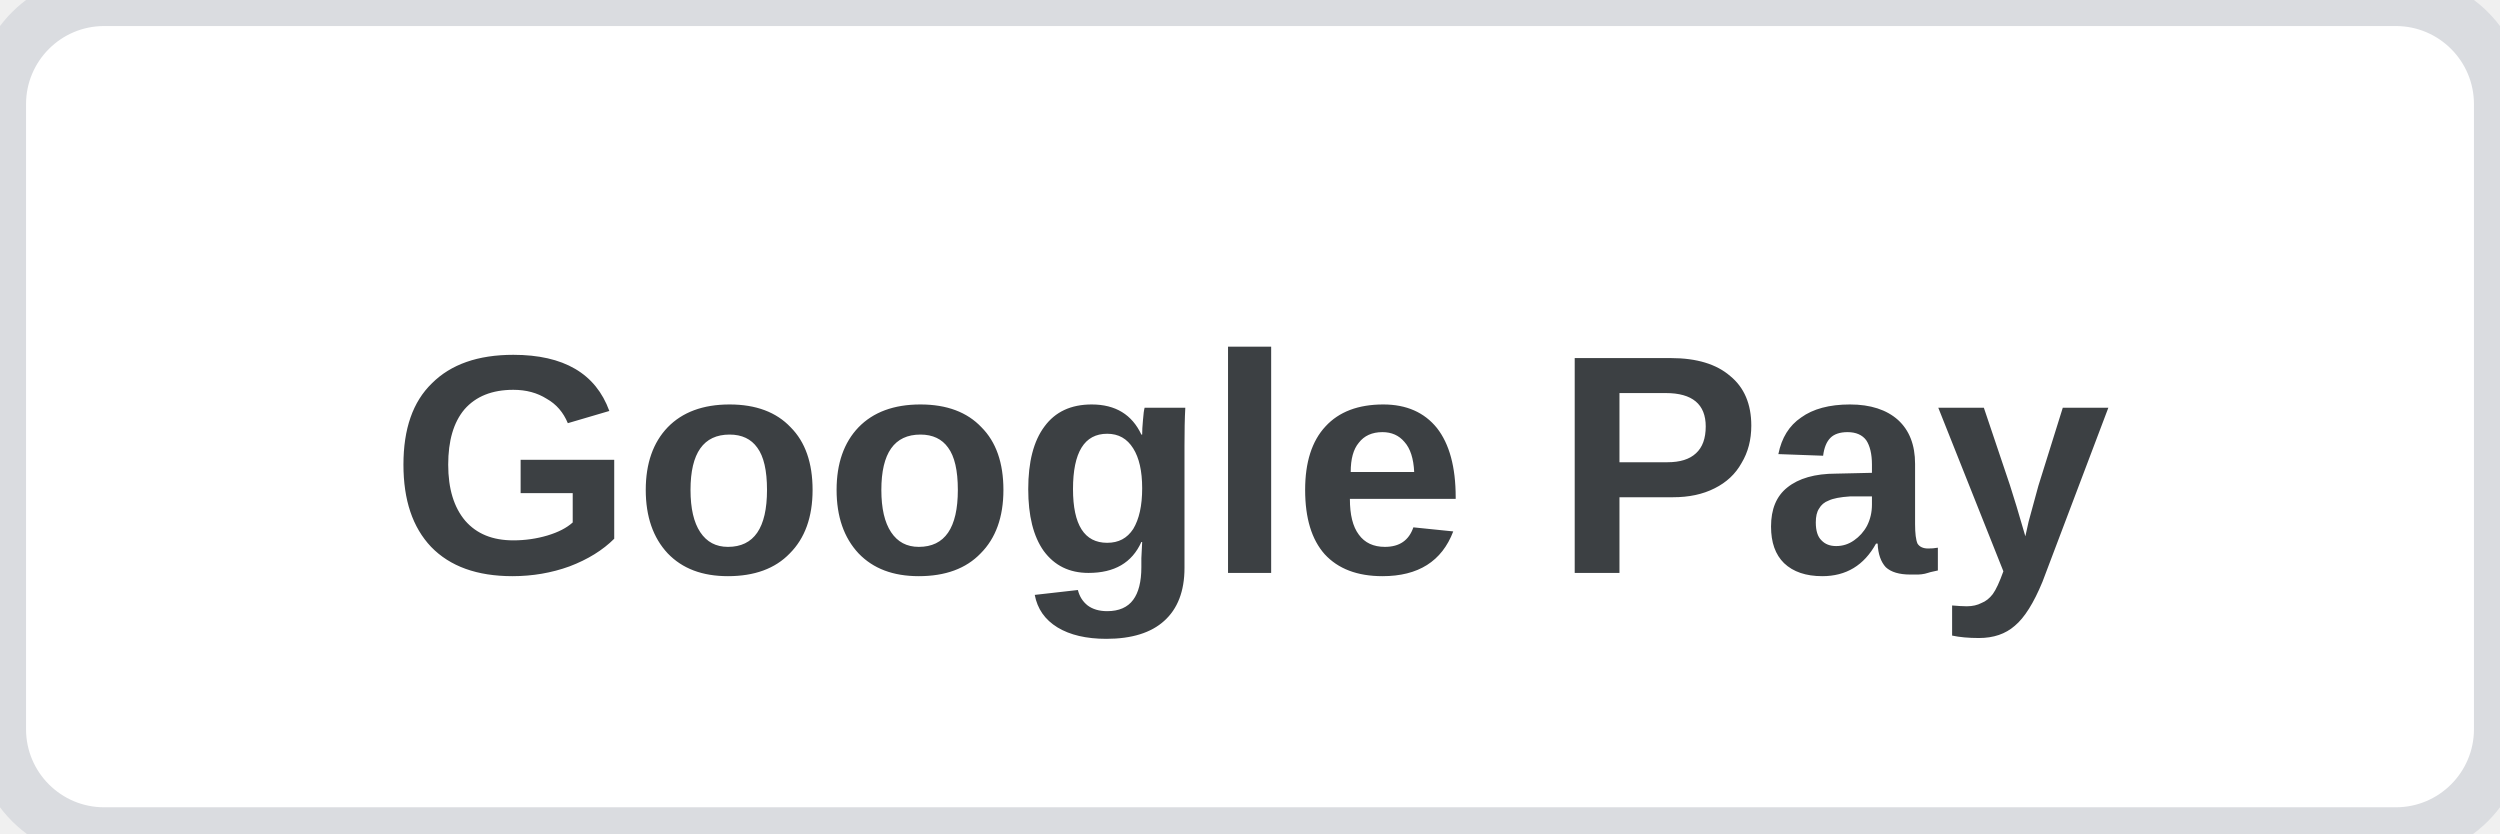
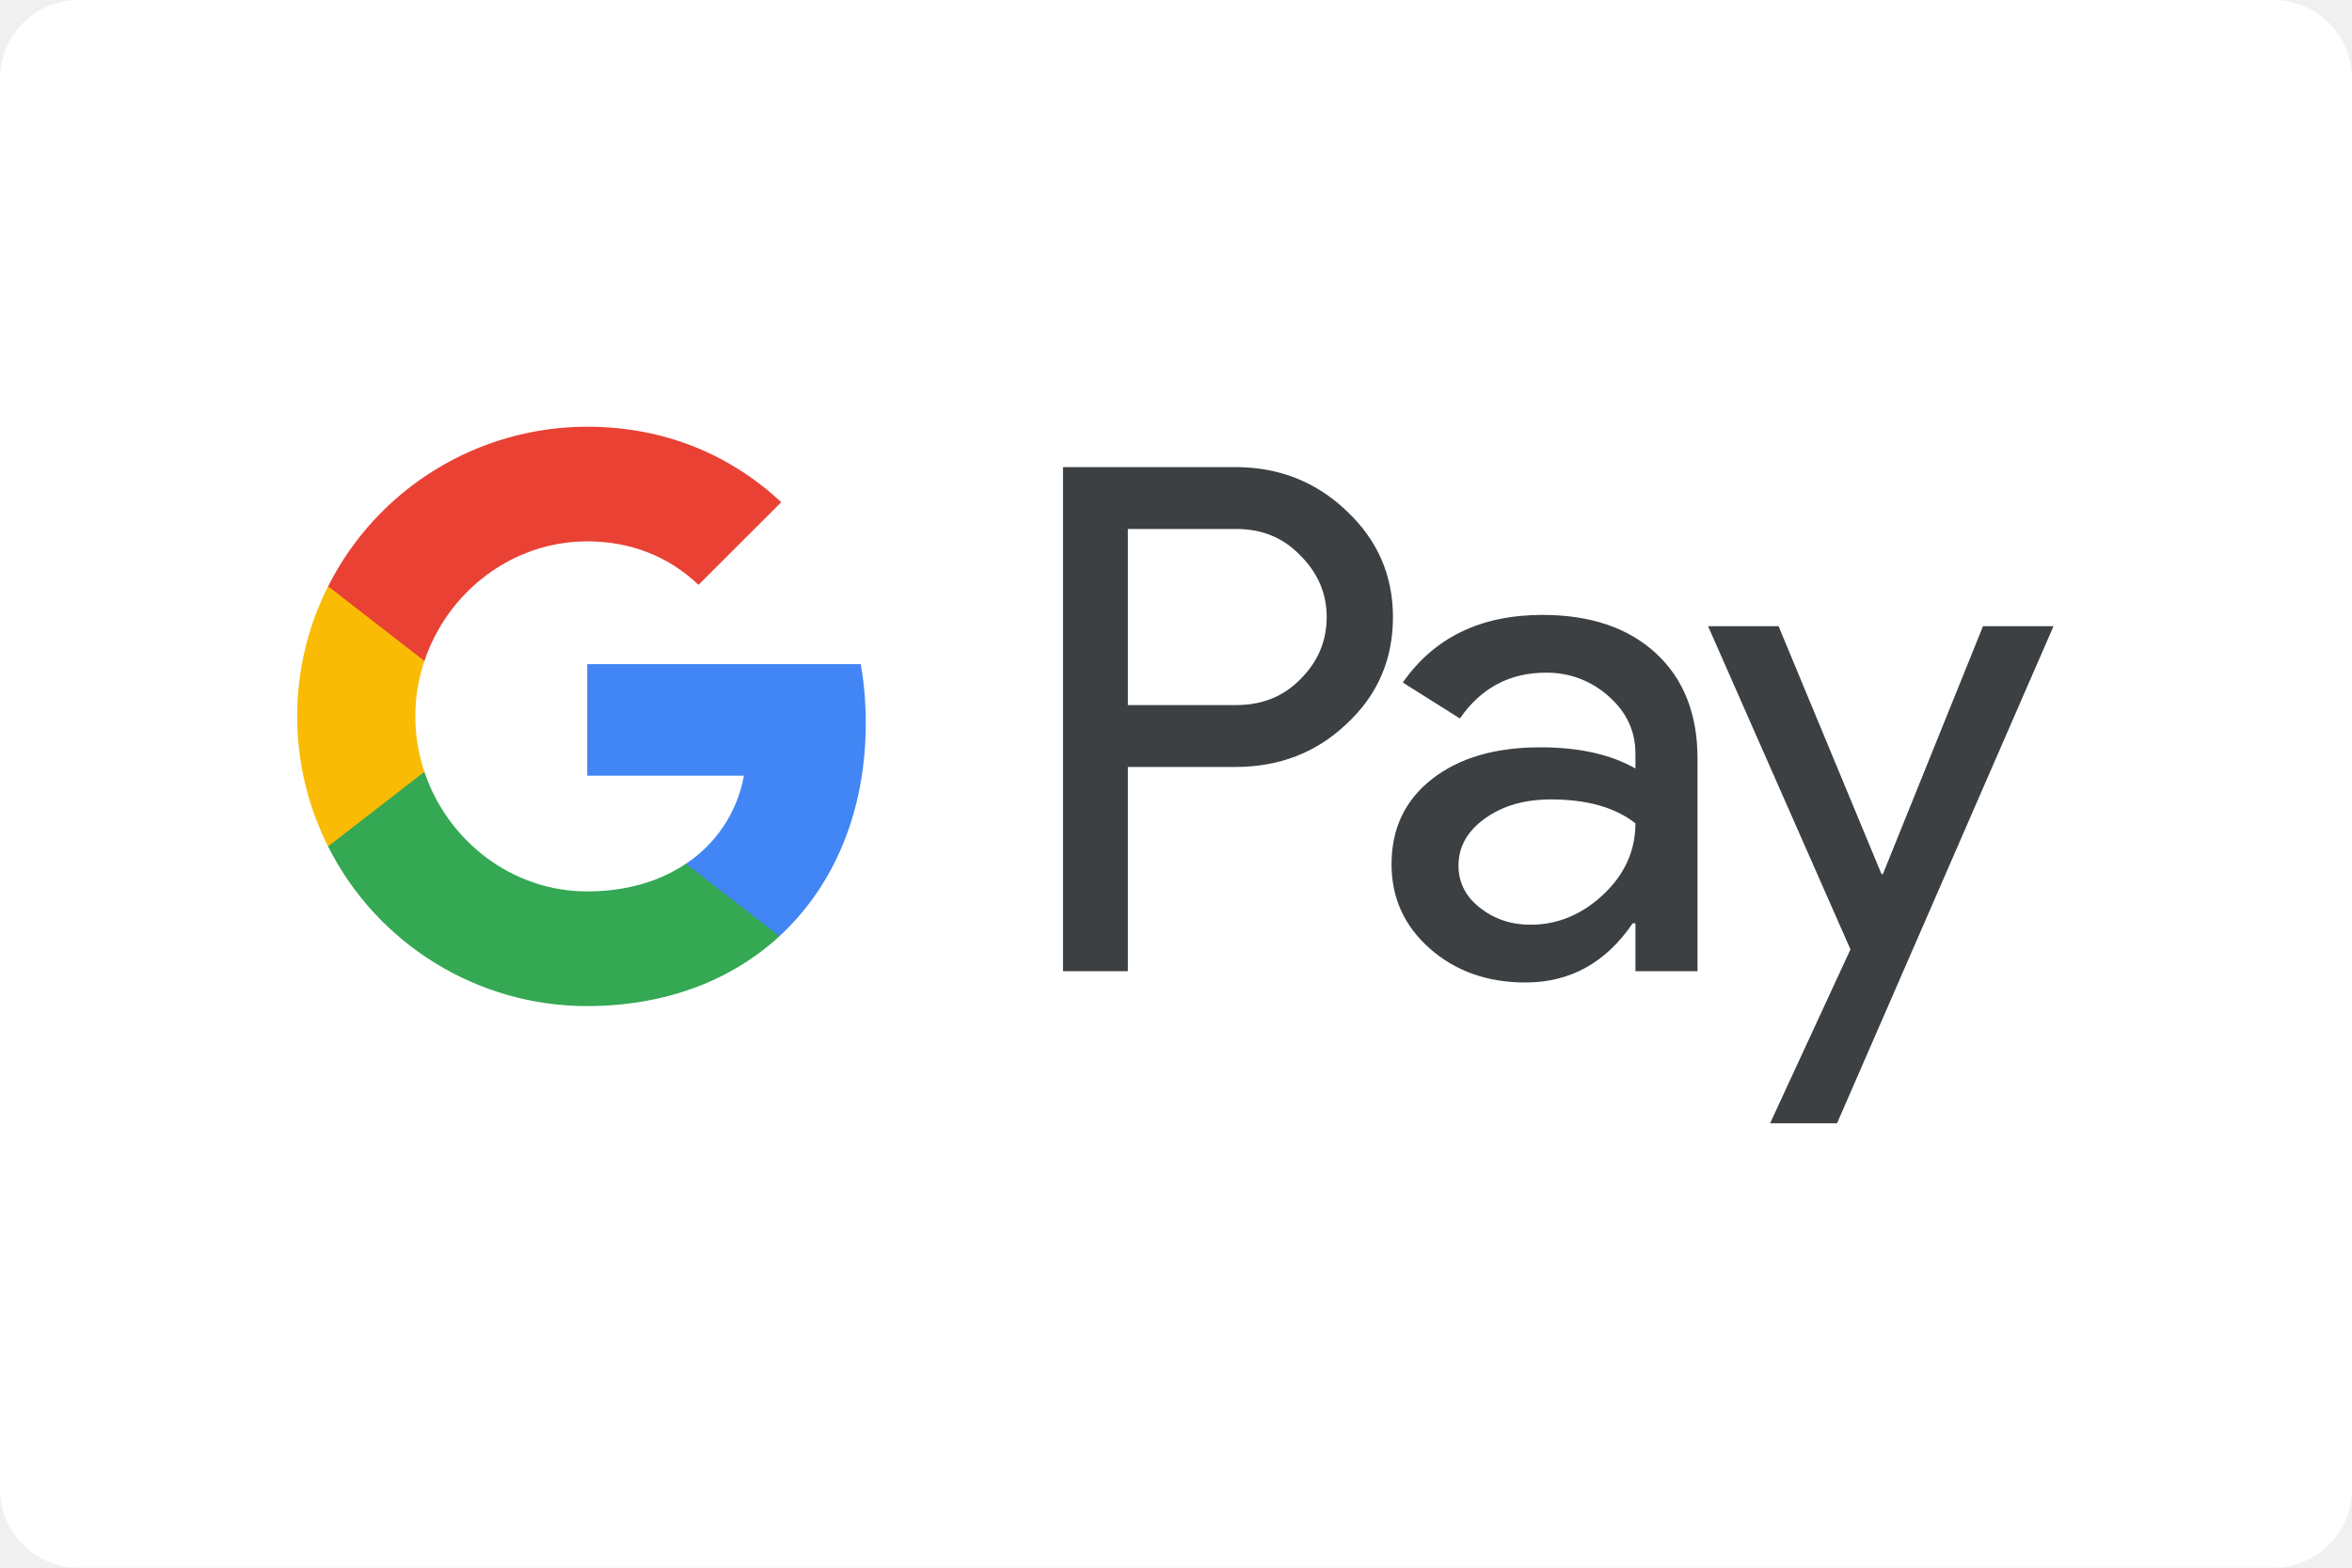
- <svg xmlns="http://www.w3.org/2000/svg" viewBox="0 0 48 16" role="img" aria-label="Google Pay">
-   <rect width="48" height="16" rx="2" fill="#fff" stroke="#dadce0" />
-   <text x="24" y="11" text-anchor="middle" fill="#3c4043" font-family="Arial,sans-serif" font-size="6" font-weight="600">Google Pay</text>
+ <svg xmlns="http://www.w3.org/2000/svg" width="120" height="80" viewBox="0 0 120 80" fill="none">
+   <rect width="120" height="80" rx="4" fill="white" />
+   <path d="M57.544 26.997V35.98H63.083C64.403 35.98 65.495 35.535 66.357 34.649C67.243 33.764 67.688 32.708 67.688 31.487C67.688 30.29 67.243 29.248 66.357 28.359C65.495 27.45 64.403 26.995 63.083 26.995H57.544V26.997ZM57.544 39.141V49.56H54.235V23.836H63.013C65.242 23.836 67.133 24.577 68.693 26.062C70.277 27.547 71.069 29.355 71.069 31.487C71.069 33.667 70.277 35.489 68.693 36.948C67.16 38.411 65.263 39.139 63.011 39.139H57.544V39.141ZM74.413 44.172C74.413 45.035 74.778 45.752 75.511 46.328C76.242 46.9 77.1 47.189 78.081 47.189C79.473 47.189 80.712 46.674 81.803 45.646C82.897 44.615 83.44 43.405 83.44 42.016C82.408 41.202 80.969 40.795 79.124 40.795C77.781 40.795 76.659 41.121 75.762 41.768C74.862 42.415 74.413 43.213 74.413 44.172ZM78.695 31.379C81.141 31.379 83.07 32.033 84.487 33.337C85.9 34.644 86.608 36.435 86.608 38.71V49.56H83.442V47.118H83.299C81.931 49.129 80.109 50.137 77.83 50.137C75.889 50.137 74.264 49.56 72.957 48.412C71.65 47.261 70.997 45.825 70.997 44.1C70.997 42.278 71.685 40.831 73.065 39.753C74.444 38.675 76.283 38.136 78.587 38.136C80.549 38.136 82.171 38.494 83.44 39.214V38.457C83.44 37.308 82.984 36.332 82.074 35.531C81.196 34.741 80.053 34.311 78.873 34.327C77.025 34.327 75.564 35.104 74.484 36.664L71.571 34.829C73.177 32.53 75.553 31.379 78.695 31.379ZM104.771 31.956L93.727 57.322H90.311L94.411 48.447L87.147 31.956H90.744L95.995 44.604H96.066L101.174 31.954L104.771 31.956Z" fill="#3C4043" />
+   <path d="M44.172 36.895C44.172 35.854 44.084 34.849 43.917 33.89H29.96V39.583H37.955C37.624 41.422 36.556 43.044 34.998 44.076V47.772H39.77C42.564 45.198 44.172 41.392 44.172 36.895Z" fill="#4285F4" />
+   <path d="M29.96 51.34C33.956 51.34 37.317 50.031 39.77 47.774L34.998 44.076C33.672 44.969 31.962 45.49 29.96 45.49C26.102 45.49 22.823 42.89 21.653 39.387H16.738V43.196C19.253 48.191 24.368 51.343 29.96 51.342" fill="#34A853" />
+   <path d="M21.653 39.387C21.035 37.552 21.035 35.565 21.653 33.729V29.921H16.738C15.699 31.978 15.159 34.251 15.161 36.556C15.161 38.943 15.733 41.198 16.738 43.193L21.653 39.385V39.387Z" fill="#FABB05" />
+   <path d="M29.96 27.626C32.142 27.626 34.096 28.374 35.636 29.844V29.846L39.86 25.626C37.299 23.242 33.955 21.776 29.962 21.776C24.37 21.776 19.255 24.926 16.74 29.921L21.655 33.729C22.825 30.227 26.103 27.626 29.962 27.626" fill="#E94235" />
</svg>
